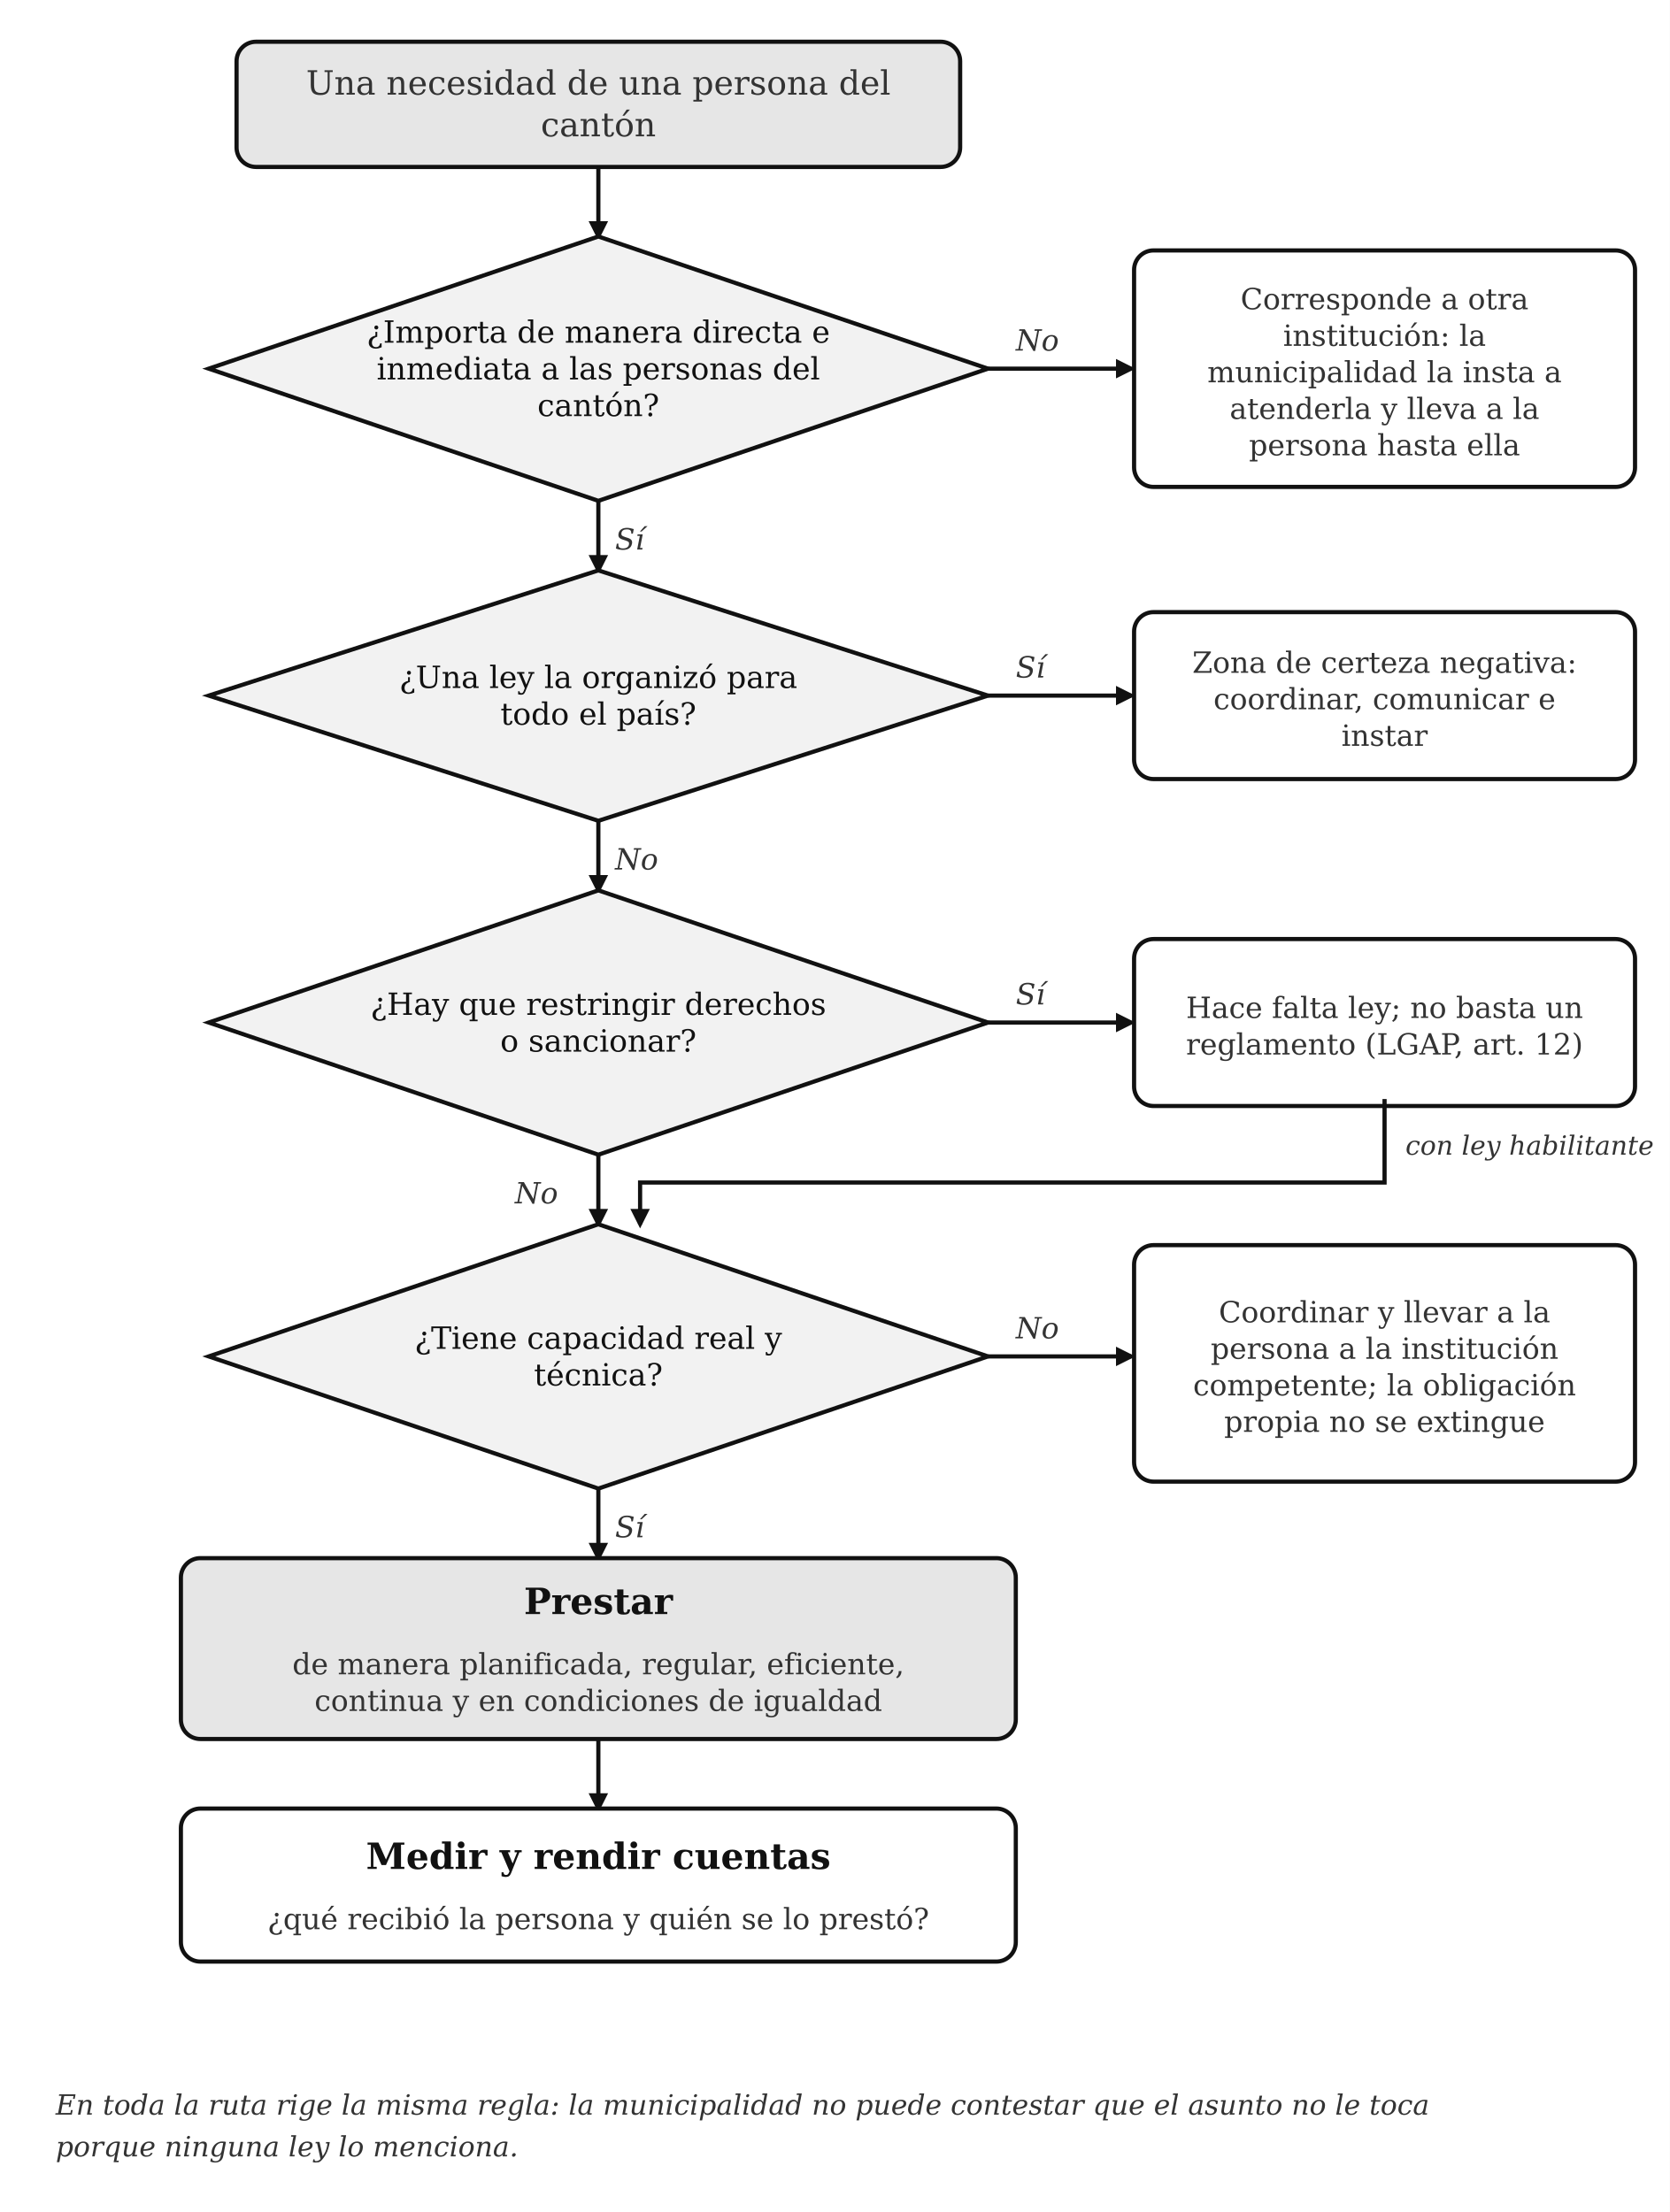
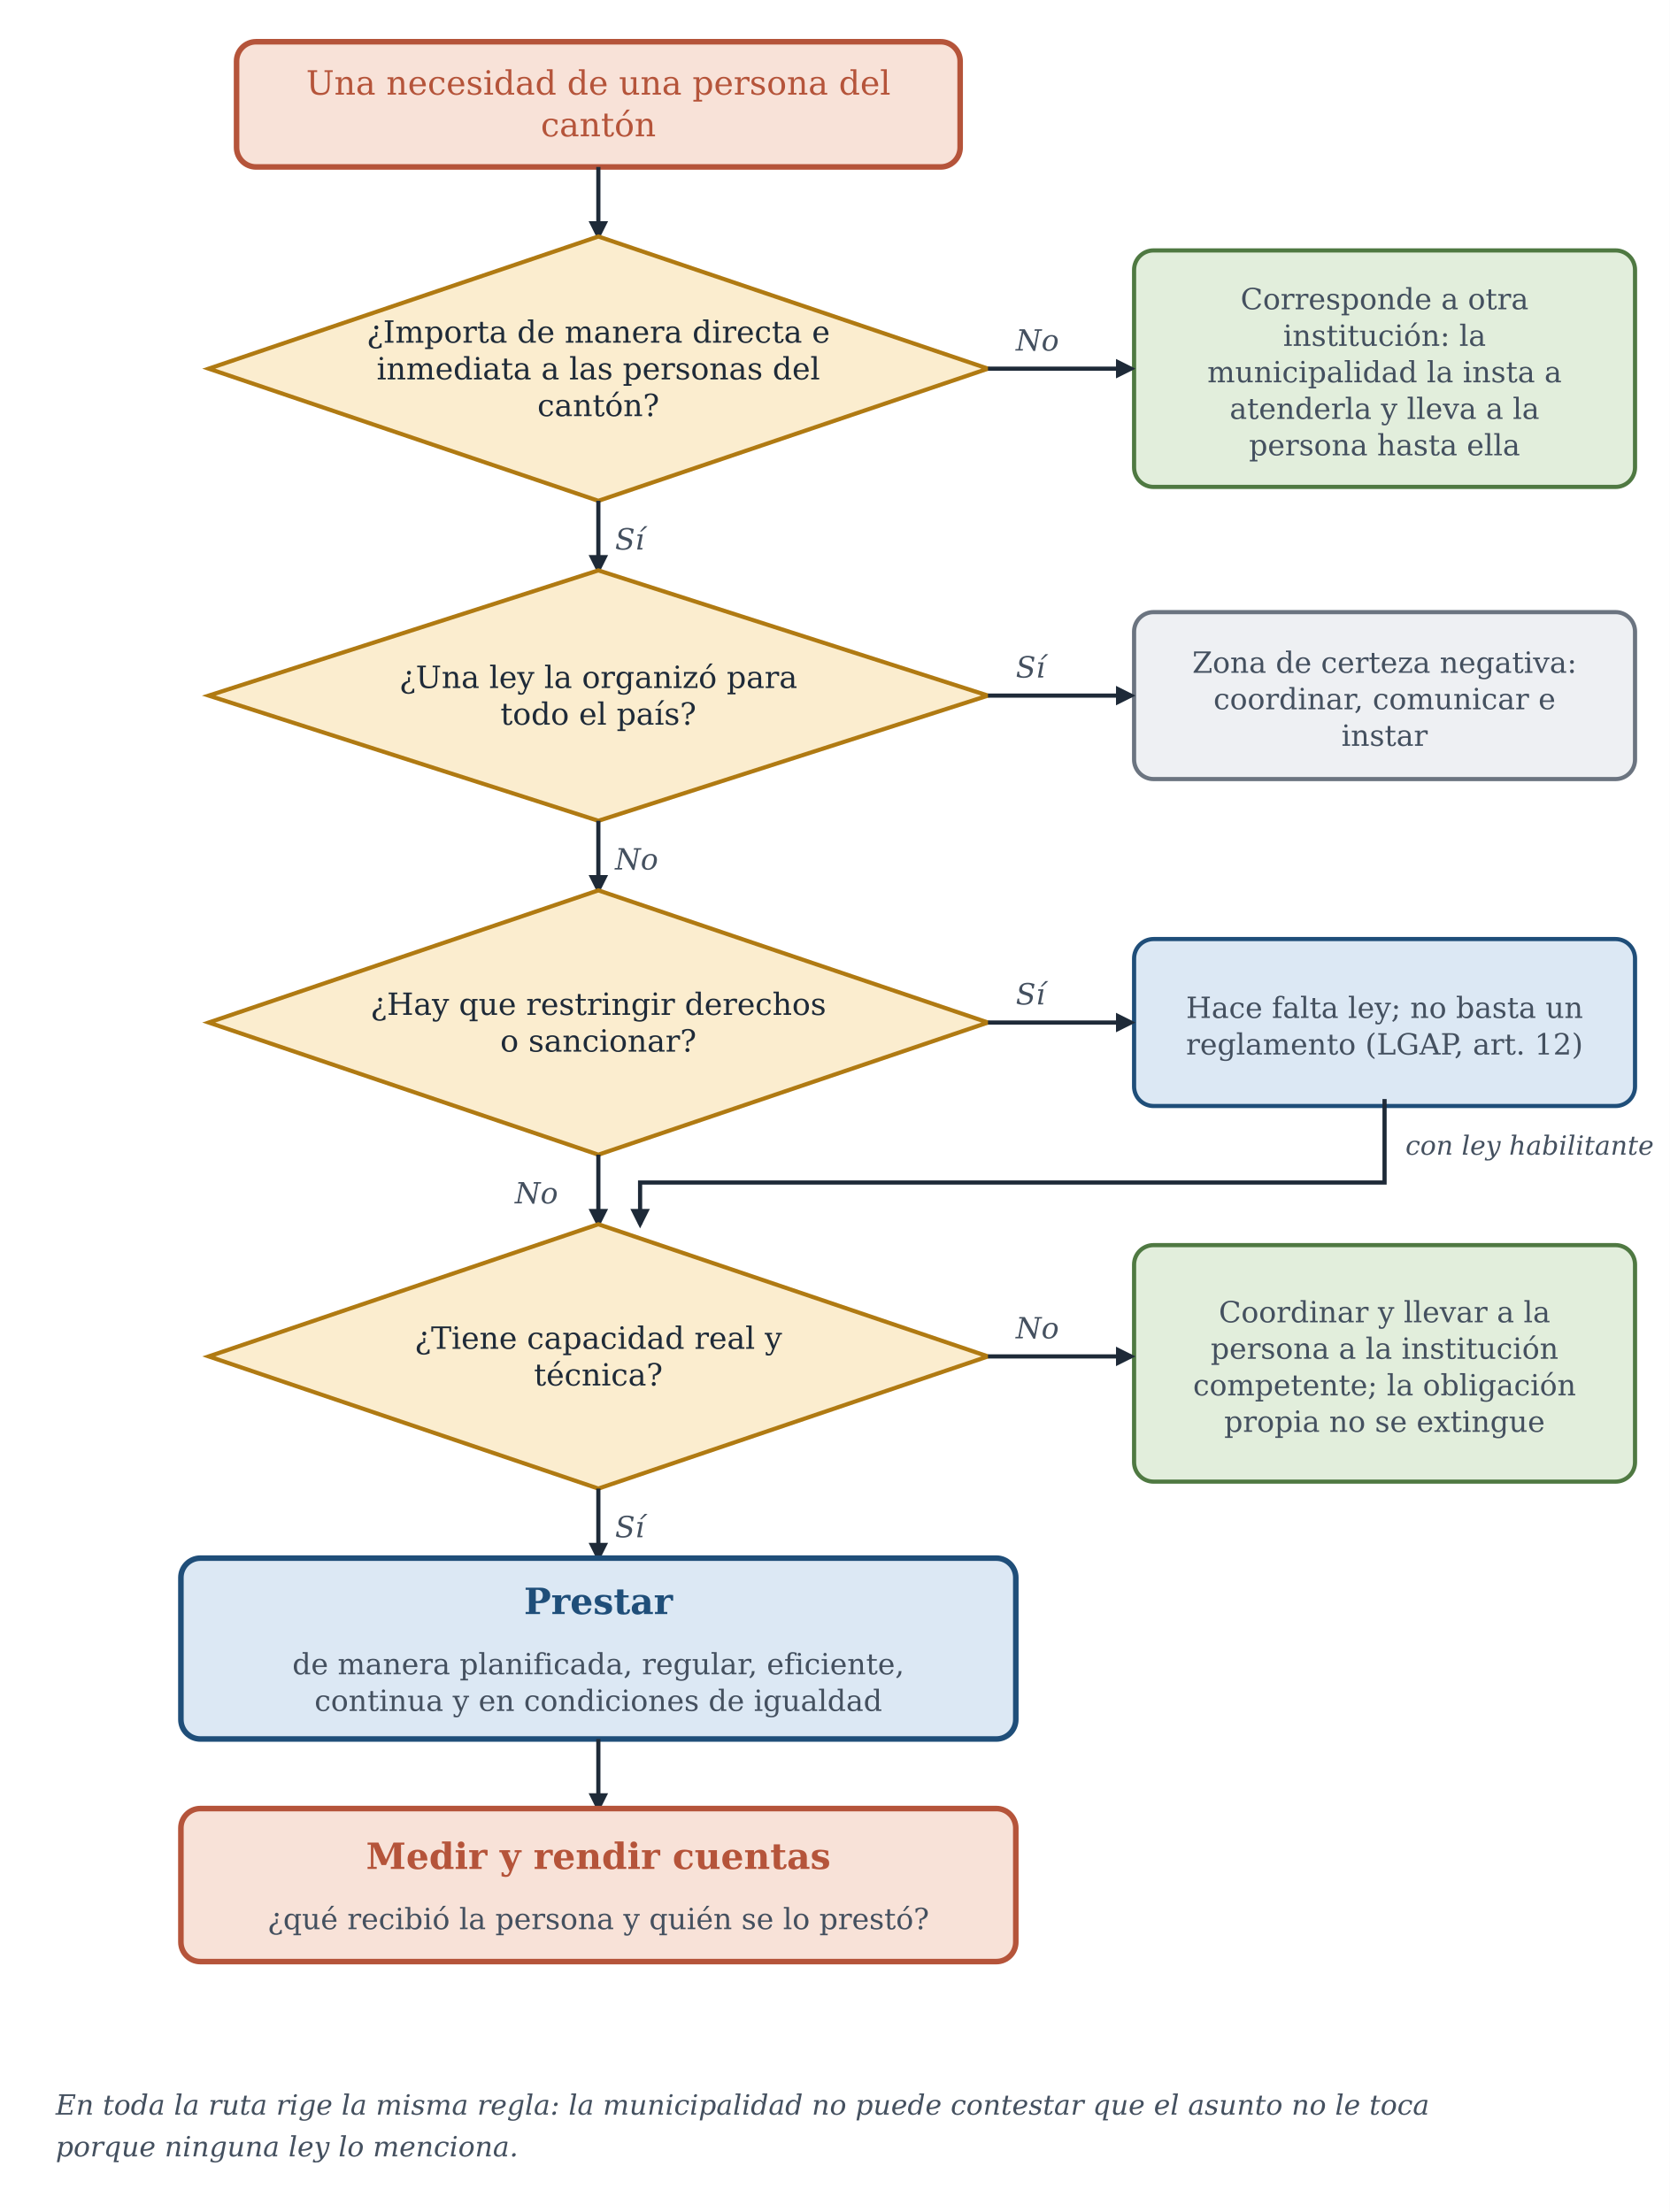
<svg xmlns="http://www.w3.org/2000/svg" width="1200" height="1590" viewBox="0 0 1200 1590" font-family="DejaVu Serif, serif">
  <defs>
    <marker id="ar" markerWidth="14" markerHeight="14" refX="11" refY="7" orient="auto" markerUnits="userSpaceOnUse">
-       <path d="M0,0 L14,7 L0,14 Z" fill="#111" />
+       <path d="M0,0 L14,7 L0,14 Z" fill="#1E2A38" />
    </marker>
  </defs>
  <rect width="100%" height="100%" fill="white" />
-   <rect x="170" y="30" width="520" height="90" rx="14" fill="#e6e6e6" stroke="#111" stroke-width="3" />
-   <text x="430.0" y="68.0" font-size="24" font-weight="normal" font-style="normal" text-anchor="middle" fill="#333">Una necesidad de una persona del</text>
-   <text x="430.0" y="98.0" font-size="24" font-weight="normal" font-style="normal" text-anchor="middle" fill="#333">cantón</text>
-   <line x1="430" y1="120" x2="430" y2="170" stroke="#111" stroke-width="3" marker-end="url(#ar)" />
-   <polygon points="430,170.0 710.0,265 430,360.0 150.0,265" fill="#f2f2f2" stroke="#111" stroke-width="3" />
-   <text x="430.0" y="246.3" font-size="22" font-weight="normal" font-style="normal" text-anchor="middle" fill="#111">¿Importa de manera directa e</text>
-   <text x="430.0" y="272.7" font-size="22" font-weight="normal" font-style="normal" text-anchor="middle" fill="#111">inmediata a las personas del</text>
-   <text x="430.0" y="299.1" font-size="22" font-weight="normal" font-style="normal" text-anchor="middle" fill="#111">cantón?</text>
-   <rect x="815" y="180" width="360" height="170" rx="14" fill="white" stroke="#111" stroke-width="3" />
-   <text x="995.0" y="222.3" font-size="21" font-weight="normal" font-style="normal" text-anchor="middle" fill="#333">Corresponde a otra</text>
-   <text x="995.0" y="248.6" font-size="21" font-weight="normal" font-style="normal" text-anchor="middle" fill="#333">institución: la</text>
-   <text x="995.0" y="274.8" font-size="21" font-weight="normal" font-style="normal" text-anchor="middle" fill="#333">municipalidad la insta a</text>
-   <text x="995.0" y="301.1" font-size="21" font-weight="normal" font-style="normal" text-anchor="middle" fill="#333">atenderla y lleva a la</text>
-   <text x="995.0" y="327.3" font-size="21" font-weight="normal" font-style="normal" text-anchor="middle" fill="#333">persona hasta ella</text>
-   <line x1="710" y1="265" x2="813" y2="265" stroke="#111" stroke-width="3" marker-end="url(#ar)" />
-   <text x="730.0" y="252.0" font-size="21" font-weight="normal" font-style="italic" text-anchor="start" fill="#333">No</text>
-   <line x1="430" y1="360" x2="430" y2="410" stroke="#111" stroke-width="3" marker-end="url(#ar)" />
-   <text x="442.0" y="395.0" font-size="21" font-weight="normal" font-style="italic" text-anchor="start" fill="#333">Sí</text>
-   <polygon points="430,410.0 710.0,500 430,590.0 150.0,500" fill="#f2f2f2" stroke="#111" stroke-width="3" />
-   <text x="430.0" y="494.5" font-size="22" font-weight="normal" font-style="normal" text-anchor="middle" fill="#111">¿Una ley la organizó para</text>
-   <text x="430.0" y="520.9" font-size="22" font-weight="normal" font-style="normal" text-anchor="middle" fill="#111">todo el país?</text>
-   <rect x="815" y="440" width="360" height="120" rx="14" fill="white" stroke="#111" stroke-width="3" />
-   <text x="995.0" y="483.6" font-size="21" font-weight="normal" font-style="normal" text-anchor="middle" fill="#333">Zona de certeza negativa:</text>
-   <text x="995.0" y="509.8" font-size="21" font-weight="normal" font-style="normal" text-anchor="middle" fill="#333">coordinar, comunicar e</text>
-   <text x="995.0" y="536.1" font-size="21" font-weight="normal" font-style="normal" text-anchor="middle" fill="#333">instar</text>
-   <line x1="710" y1="500" x2="813" y2="500" stroke="#111" stroke-width="3" marker-end="url(#ar)" />
-   <text x="730.0" y="487.0" font-size="21" font-weight="normal" font-style="italic" text-anchor="start" fill="#333">Sí</text>
-   <line x1="430" y1="590" x2="430" y2="640" stroke="#111" stroke-width="3" marker-end="url(#ar)" />
-   <text x="442.0" y="625.0" font-size="21" font-weight="normal" font-style="italic" text-anchor="start" fill="#333">No</text>
-   <polygon points="430,640.0 710.0,735 430,830.0 150.0,735" fill="#f2f2f2" stroke="#111" stroke-width="3" />
-   <text x="430.0" y="729.5" font-size="22" font-weight="normal" font-style="normal" text-anchor="middle" fill="#111">¿Hay que restringir derechos</text>
-   <text x="430.0" y="755.9" font-size="22" font-weight="normal" font-style="normal" text-anchor="middle" fill="#111">o sancionar?</text>
-   <rect x="815" y="675" width="360" height="120" rx="14" fill="white" stroke="#111" stroke-width="3" />
-   <text x="995.0" y="731.7" font-size="21" font-weight="normal" font-style="normal" text-anchor="middle" fill="#333">Hace falta ley; no basta un</text>
-   <text x="995.0" y="758.0" font-size="21" font-weight="normal" font-style="normal" text-anchor="middle" fill="#333">reglamento (LGAP, art. 12)</text>
-   <line x1="710" y1="735" x2="813" y2="735" stroke="#111" stroke-width="3" marker-end="url(#ar)" />
-   <text x="730.0" y="722.0" font-size="21" font-weight="normal" font-style="italic" text-anchor="start" fill="#333">Sí</text>
-   <path d="M 995 790 L 995 850 L 460 850 L 460 880" fill="none" stroke="#111" stroke-width="3" marker-end="url(#ar)" />
-   <text x="1010.0" y="830.0" font-size="19" font-weight="normal" font-style="italic" text-anchor="start" fill="#333">con ley habilitante</text>
-   <line x1="430" y1="830" x2="430" y2="880" stroke="#111" stroke-width="3" marker-end="url(#ar)" />
-   <text x="370.0" y="865.0" font-size="21" font-weight="normal" font-style="italic" text-anchor="start" fill="#333">No</text>
-   <polygon points="430,880.0 710.0,975 430,1070.0 150.0,975" fill="#f2f2f2" stroke="#111" stroke-width="3" />
-   <text x="430.0" y="969.5" font-size="22" font-weight="normal" font-style="normal" text-anchor="middle" fill="#111">¿Tiene capacidad real y</text>
-   <text x="430.0" y="995.9" font-size="22" font-weight="normal" font-style="normal" text-anchor="middle" fill="#111">técnica?</text>
-   <rect x="815" y="895" width="360" height="170" rx="14" fill="white" stroke="#111" stroke-width="3" />
-   <text x="995.0" y="950.5" font-size="21" font-weight="normal" font-style="normal" text-anchor="middle" fill="#333">Coordinar y llevar a la</text>
-   <text x="995.0" y="976.7" font-size="21" font-weight="normal" font-style="normal" text-anchor="middle" fill="#333">persona a la institución</text>
-   <text x="995.0" y="1003.0" font-size="21" font-weight="normal" font-style="normal" text-anchor="middle" fill="#333">competente; la obligación</text>
-   <text x="995.0" y="1029.2" font-size="21" font-weight="normal" font-style="normal" text-anchor="middle" fill="#333">propia no se extingue</text>
-   <line x1="710" y1="975" x2="813" y2="975" stroke="#111" stroke-width="3" marker-end="url(#ar)" />
-   <text x="730.0" y="962.0" font-size="21" font-weight="normal" font-style="italic" text-anchor="start" fill="#333">No</text>
-   <line x1="430" y1="1070" x2="430" y2="1120" stroke="#111" stroke-width="3" marker-end="url(#ar)" />
-   <text x="442.0" y="1105.0" font-size="21" font-weight="normal" font-style="italic" text-anchor="start" fill="#333">Sí</text>
-   <rect x="130" y="1120" width="600" height="130" rx="14" fill="#e6e6e6" stroke="#111" stroke-width="3" />
-   <text x="430.0" y="1160.2" font-size="26" font-weight="bold" font-style="normal" text-anchor="middle" fill="#111">Prestar</text>
-   <text x="430.0" y="1203.5" font-size="21" font-weight="normal" font-style="normal" text-anchor="middle" fill="#333">de manera planificada, regular, eficiente,</text>
-   <text x="430.0" y="1229.8" font-size="21" font-weight="normal" font-style="normal" text-anchor="middle" fill="#333">continua y en condiciones de igualdad</text>
-   <line x1="430" y1="1250" x2="430" y2="1300" stroke="#111" stroke-width="3" marker-end="url(#ar)" />
-   <rect x="130" y="1300" width="600" height="110" rx="14" fill="white" stroke="#111" stroke-width="3" />
-   <text x="430.0" y="1343.4" font-size="26" font-weight="bold" font-style="normal" text-anchor="middle" fill="#111">Medir y rendir cuentas</text>
-   <text x="430.0" y="1386.7" font-size="21" font-weight="normal" font-style="normal" text-anchor="middle" fill="#333">¿qué recibió la persona y quién se lo prestó?</text>
-   <text x="40" y="1520" font-size="20" font-style="italic" fill="#333">En toda la ruta rige la misma regla: la municipalidad no puede contestar que el asunto no le toca</text>
-   <text x="40" y="1550" font-size="20" font-style="italic" fill="#333">porque ninguna ley lo menciona.</text>
+   <rect x="170" y="30" width="520" height="90" rx="14" fill="#F8E2D8" stroke="#B5543A" stroke-width="4" />
+   <text x="430.0" y="68.0" font-size="24" font-weight="normal" font-style="normal" text-anchor="middle" fill="#B5543A">Una necesidad de una persona del</text>
+   <text x="430.0" y="98.0" font-size="24" font-weight="normal" font-style="normal" text-anchor="middle" fill="#B5543A">cantón</text>
+   <line x1="430" y1="120" x2="430" y2="170" stroke="#1E2A38" stroke-width="3" marker-end="url(#ar)" />
+   <polygon points="430,170.0 710.0,265 430,360.0 150.0,265" fill="#FBEDCF" stroke="#B07A12" stroke-width="3" />
+   <text x="430.0" y="246.3" font-size="22" font-weight="normal" font-style="normal" text-anchor="middle" fill="#1E2A38">¿Importa de manera directa e</text>
+   <text x="430.0" y="272.7" font-size="22" font-weight="normal" font-style="normal" text-anchor="middle" fill="#1E2A38">inmediata a las personas del</text>
+   <text x="430.0" y="299.1" font-size="22" font-weight="normal" font-style="normal" text-anchor="middle" fill="#1E2A38">cantón?</text>
+   <rect x="815" y="180" width="360" height="170" rx="14" fill="#E2EEDC" stroke="#4F7942" stroke-width="3" />
+   <text x="995.0" y="222.3" font-size="21" font-weight="normal" font-style="normal" text-anchor="middle" fill="#44505F">Corresponde a otra</text>
+   <text x="995.0" y="248.6" font-size="21" font-weight="normal" font-style="normal" text-anchor="middle" fill="#44505F">institución: la</text>
+   <text x="995.0" y="274.8" font-size="21" font-weight="normal" font-style="normal" text-anchor="middle" fill="#44505F">municipalidad la insta a</text>
+   <text x="995.0" y="301.1" font-size="21" font-weight="normal" font-style="normal" text-anchor="middle" fill="#44505F">atenderla y lleva a la</text>
+   <text x="995.0" y="327.3" font-size="21" font-weight="normal" font-style="normal" text-anchor="middle" fill="#44505F">persona hasta ella</text>
+   <line x1="710" y1="265" x2="813" y2="265" stroke="#1E2A38" stroke-width="3" marker-end="url(#ar)" />
+   <text x="730.0" y="252.0" font-size="21" font-weight="normal" font-style="italic" text-anchor="start" fill="#44505F">No</text>
+   <line x1="430" y1="360" x2="430" y2="410" stroke="#1E2A38" stroke-width="3" marker-end="url(#ar)" />
+   <text x="442.0" y="395.0" font-size="21" font-weight="normal" font-style="italic" text-anchor="start" fill="#44505F">Sí</text>
+   <polygon points="430,410.0 710.0,500 430,590.0 150.0,500" fill="#FBEDCF" stroke="#B07A12" stroke-width="3" />
+   <text x="430.0" y="494.5" font-size="22" font-weight="normal" font-style="normal" text-anchor="middle" fill="#1E2A38">¿Una ley la organizó para</text>
+   <text x="430.0" y="520.9" font-size="22" font-weight="normal" font-style="normal" text-anchor="middle" fill="#1E2A38">todo el país?</text>
+   <rect x="815" y="440" width="360" height="120" rx="14" fill="#EEF0F3" stroke="#6B7480" stroke-width="3" />
+   <text x="995.0" y="483.6" font-size="21" font-weight="normal" font-style="normal" text-anchor="middle" fill="#44505F">Zona de certeza negativa:</text>
+   <text x="995.0" y="509.8" font-size="21" font-weight="normal" font-style="normal" text-anchor="middle" fill="#44505F">coordinar, comunicar e</text>
+   <text x="995.0" y="536.1" font-size="21" font-weight="normal" font-style="normal" text-anchor="middle" fill="#44505F">instar</text>
+   <line x1="710" y1="500" x2="813" y2="500" stroke="#1E2A38" stroke-width="3" marker-end="url(#ar)" />
+   <text x="730.0" y="487.0" font-size="21" font-weight="normal" font-style="italic" text-anchor="start" fill="#44505F">Sí</text>
+   <line x1="430" y1="590" x2="430" y2="640" stroke="#1E2A38" stroke-width="3" marker-end="url(#ar)" />
+   <text x="442.0" y="625.0" font-size="21" font-weight="normal" font-style="italic" text-anchor="start" fill="#44505F">No</text>
+   <polygon points="430,640.0 710.0,735 430,830.0 150.0,735" fill="#FBEDCF" stroke="#B07A12" stroke-width="3" />
+   <text x="430.0" y="729.5" font-size="22" font-weight="normal" font-style="normal" text-anchor="middle" fill="#1E2A38">¿Hay que restringir derechos</text>
+   <text x="430.0" y="755.9" font-size="22" font-weight="normal" font-style="normal" text-anchor="middle" fill="#1E2A38">o sancionar?</text>
+   <rect x="815" y="675" width="360" height="120" rx="14" fill="#DCE8F4" stroke="#1F4E79" stroke-width="3" />
+   <text x="995.0" y="731.7" font-size="21" font-weight="normal" font-style="normal" text-anchor="middle" fill="#44505F">Hace falta ley; no basta un</text>
+   <text x="995.0" y="758.0" font-size="21" font-weight="normal" font-style="normal" text-anchor="middle" fill="#44505F">reglamento (LGAP, art. 12)</text>
+   <line x1="710" y1="735" x2="813" y2="735" stroke="#1E2A38" stroke-width="3" marker-end="url(#ar)" />
+   <text x="730.0" y="722.0" font-size="21" font-weight="normal" font-style="italic" text-anchor="start" fill="#44505F">Sí</text>
+   <path d="M 995 790 L 995 850 L 460 850 L 460 880" fill="none" stroke="#1E2A38" stroke-width="3" marker-end="url(#ar)" />
+   <text x="1010.0" y="830.0" font-size="19" font-weight="normal" font-style="italic" text-anchor="start" fill="#44505F">con ley habilitante</text>
+   <line x1="430" y1="830" x2="430" y2="880" stroke="#1E2A38" stroke-width="3" marker-end="url(#ar)" />
+   <text x="370.0" y="865.0" font-size="21" font-weight="normal" font-style="italic" text-anchor="start" fill="#44505F">No</text>
+   <polygon points="430,880.0 710.0,975 430,1070.0 150.0,975" fill="#FBEDCF" stroke="#B07A12" stroke-width="3" />
+   <text x="430.0" y="969.5" font-size="22" font-weight="normal" font-style="normal" text-anchor="middle" fill="#1E2A38">¿Tiene capacidad real y</text>
+   <text x="430.0" y="995.9" font-size="22" font-weight="normal" font-style="normal" text-anchor="middle" fill="#1E2A38">técnica?</text>
+   <rect x="815" y="895" width="360" height="170" rx="14" fill="#E2EEDC" stroke="#4F7942" stroke-width="3" />
+   <text x="995.0" y="950.5" font-size="21" font-weight="normal" font-style="normal" text-anchor="middle" fill="#44505F">Coordinar y llevar a la</text>
+   <text x="995.0" y="976.7" font-size="21" font-weight="normal" font-style="normal" text-anchor="middle" fill="#44505F">persona a la institución</text>
+   <text x="995.0" y="1003.0" font-size="21" font-weight="normal" font-style="normal" text-anchor="middle" fill="#44505F">competente; la obligación</text>
+   <text x="995.0" y="1029.2" font-size="21" font-weight="normal" font-style="normal" text-anchor="middle" fill="#44505F">propia no se extingue</text>
+   <line x1="710" y1="975" x2="813" y2="975" stroke="#1E2A38" stroke-width="3" marker-end="url(#ar)" />
+   <text x="730.0" y="962.0" font-size="21" font-weight="normal" font-style="italic" text-anchor="start" fill="#44505F">No</text>
+   <line x1="430" y1="1070" x2="430" y2="1120" stroke="#1E2A38" stroke-width="3" marker-end="url(#ar)" />
+   <text x="442.0" y="1105.0" font-size="21" font-weight="normal" font-style="italic" text-anchor="start" fill="#44505F">Sí</text>
+   <rect x="130" y="1120" width="600" height="130" rx="14" fill="#DCE8F4" stroke="#1F4E79" stroke-width="4" />
+   <text x="430.0" y="1160.2" font-size="26" font-weight="bold" font-style="normal" text-anchor="middle" fill="#1F4E79">Prestar</text>
+   <text x="430.0" y="1203.5" font-size="21" font-weight="normal" font-style="normal" text-anchor="middle" fill="#44505F">de manera planificada, regular, eficiente,</text>
+   <text x="430.0" y="1229.8" font-size="21" font-weight="normal" font-style="normal" text-anchor="middle" fill="#44505F">continua y en condiciones de igualdad</text>
+   <line x1="430" y1="1250" x2="430" y2="1300" stroke="#1E2A38" stroke-width="3" marker-end="url(#ar)" />
+   <rect x="130" y="1300" width="600" height="110" rx="14" fill="#F8E2D8" stroke="#B5543A" stroke-width="4" />
+   <text x="430.0" y="1343.4" font-size="26" font-weight="bold" font-style="normal" text-anchor="middle" fill="#B5543A">Medir y rendir cuentas</text>
+   <text x="430.0" y="1386.7" font-size="21" font-weight="normal" font-style="normal" text-anchor="middle" fill="#44505F">¿qué recibió la persona y quién se lo prestó?</text>
+   <text x="40" y="1520" font-size="20" font-style="italic" fill="#44505F">En toda la ruta rige la misma regla: la municipalidad no puede contestar que el asunto no le toca</text>
+   <text x="40" y="1550" font-size="20" font-style="italic" fill="#44505F">porque ninguna ley lo menciona.</text>
</svg>
